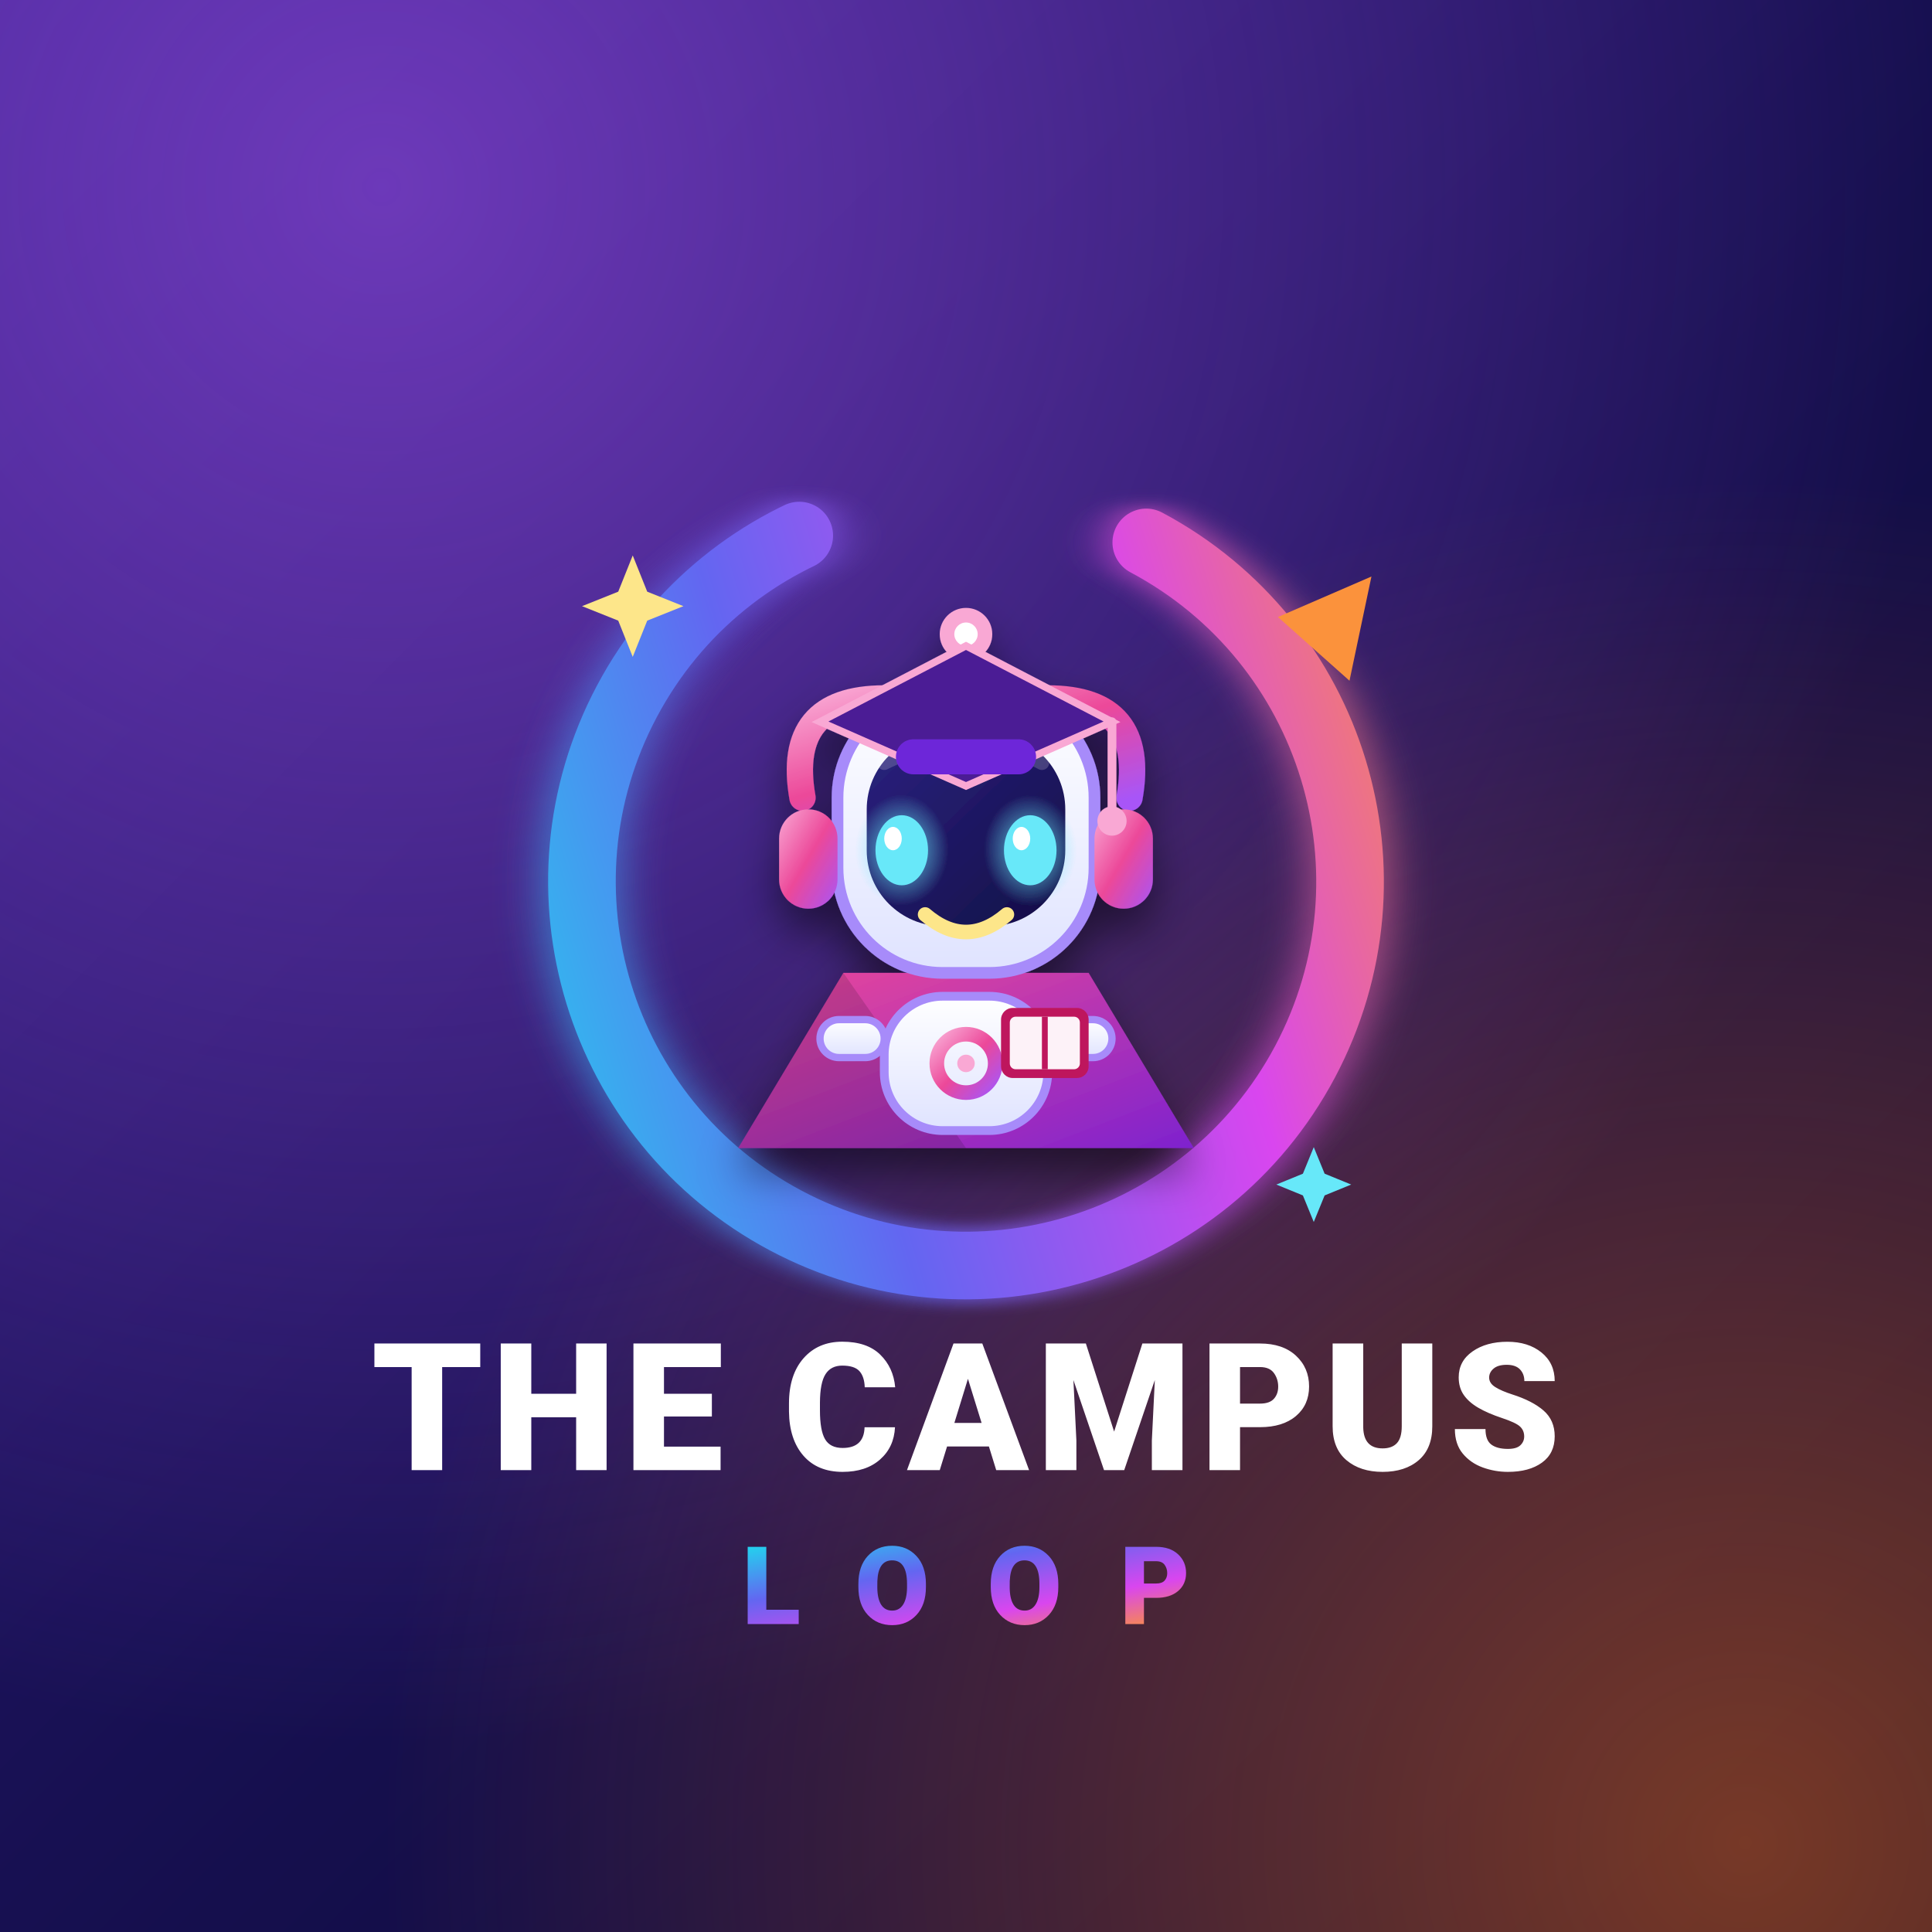
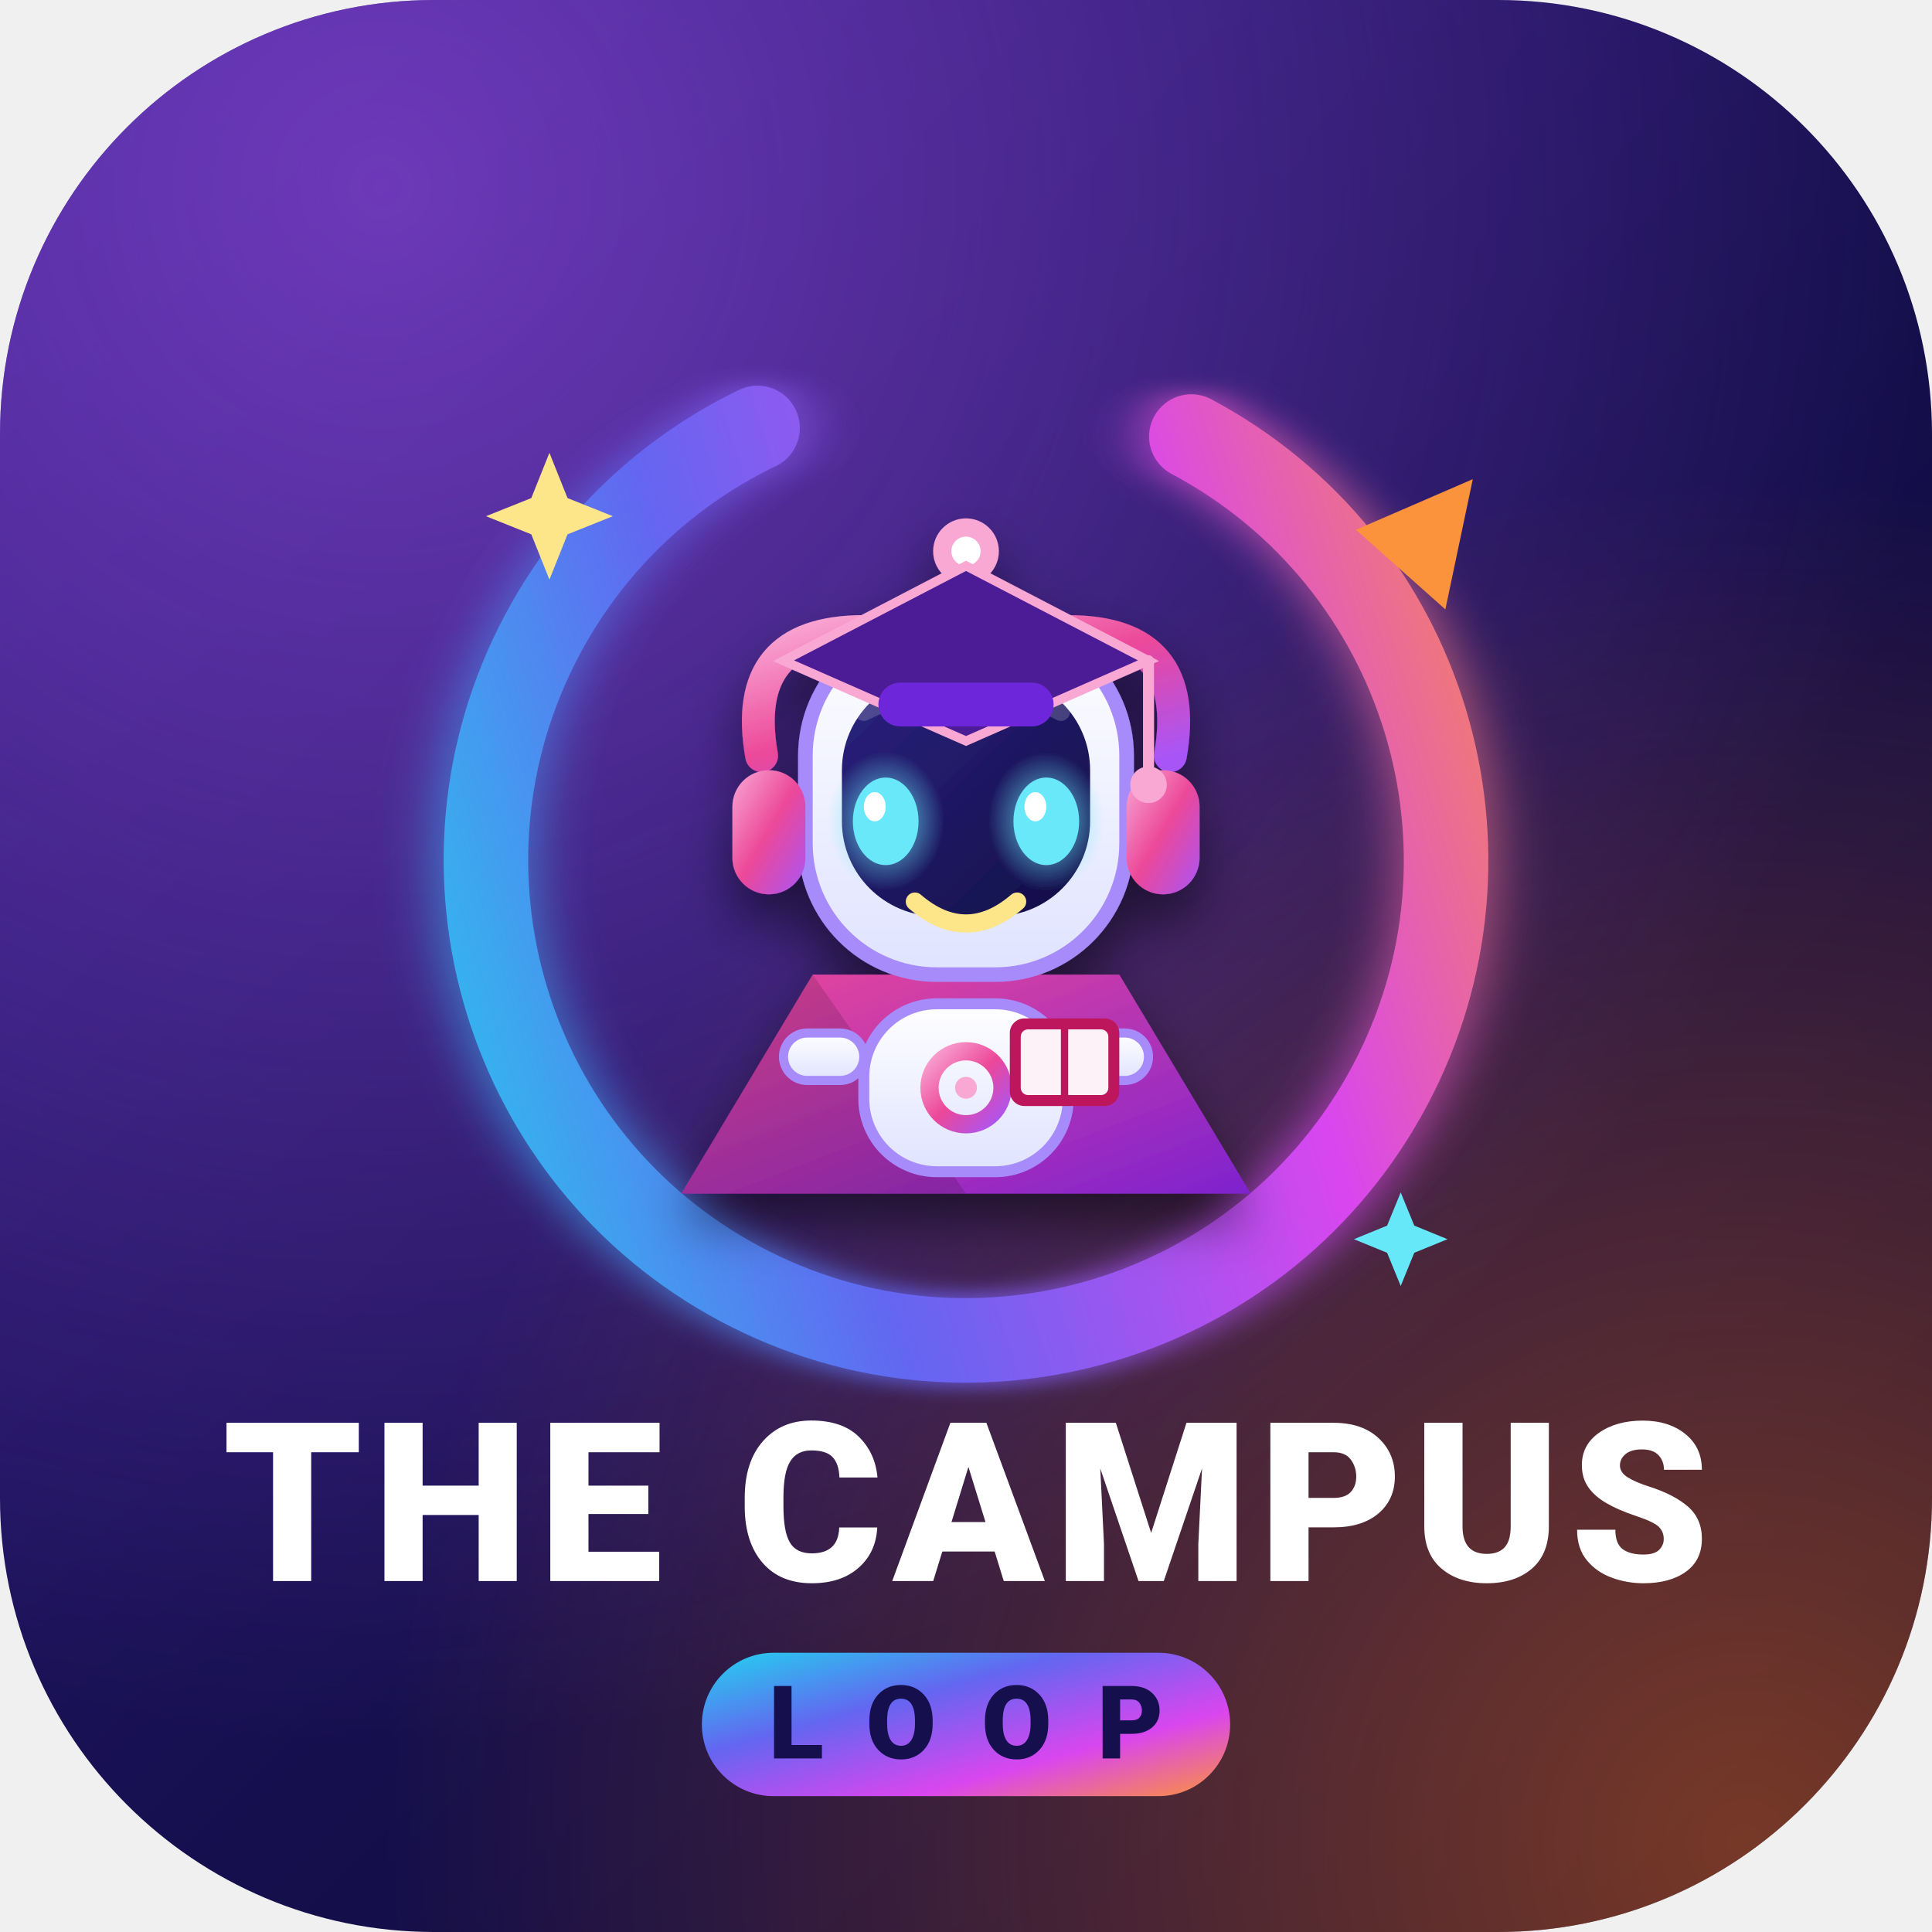
<svg xmlns="http://www.w3.org/2000/svg" viewBox="0 0 1024 1024" width="1024" height="1024">
  <defs>
    <linearGradient id="bg" x1="0" y1="0" x2="1" y2="1">
      <stop offset="0" stop-color="#2a1a7a" />
      <stop offset=".55" stop-color="#150f4d" />
      <stop offset="1" stop-color="#0b0830" />
    </linearGradient>
    <radialGradient id="glowA" cx=".2" cy=".1" r=".8">
      <stop offset="0" stop-color="#a855f7" stop-opacity=".55" />
      <stop offset="1" stop-color="#a855f7" stop-opacity="0" />
    </radialGradient>
    <radialGradient id="glowB" cx=".9" cy=".95" r=".7">
      <stop offset="0" stop-color="#f97316" stop-opacity=".45" />
      <stop offset="1" stop-color="#f97316" stop-opacity="0" />
    </radialGradient>
    <linearGradient id="ring" x1="0" y1="0" x2="1" y2="1">
      <stop offset="0" stop-color="#22d3ee" />
      <stop offset=".35" stop-color="#6366f1" />
      <stop offset=".7" stop-color="#d946ef" />
      <stop offset="1" stop-color="#fb923c" />
    </linearGradient>
    <linearGradient id="head" x1="0" y1="0" x2="0" y2="1">
      <stop offset="0" stop-color="#ffffff" />
      <stop offset="1" stop-color="#e0e7ff" />
    </linearGradient>
    <filter id="soft" x="-30%" y="-30%" width="160%" height="160%">
      <feGaussianBlur stdDeviation="14" />
    </filter>
    <filter id="drop" x="-30%" y="-30%" width="160%" height="160%">
      <feDropShadow dx="0" dy="14" stdDeviation="14" flood-color="#000" flood-opacity=".45" />
    </filter>
  </defs>
-   <rect width="1024" height="1024" rx="0" fill="url(#bg)" />
-   <rect width="1024" height="1024" rx="0" fill="url(#glowA)" />
-   <rect width="1024" height="1024" rx="0" fill="url(#glowB)" />
-   <g transform="translate(102.4 102.4) scale(.8)">
-     <g transform="translate(512 392) scale(.8) translate(-512 -440)">
-       <g id="mark">
-         <circle cx="512" cy="520" r="318" fill="none" stroke="url(#ring)" stroke-width="64" stroke-linecap="round" stroke-dasharray="1700 300" transform="rotate(-62 512 520)" filter="url(#soft)" opacity=".7" />
-         <circle cx="512" cy="520" r="318" fill="none" stroke="url(#ring)" stroke-width="56" stroke-linecap="round" stroke-dasharray="1700 300" transform="rotate(-62 512 520)" />
-         <path d="M770 306 L842 262 L836 350 Z" fill="#fb923c" transform="rotate(8 806 306)" />
-         <svg x="270" y="262" width="484" height="532" viewBox="0 0 200 220" overflow="visible">
-           <defs>
-             <linearGradient id="hhd3" x1="0" y1="0" x2="0" y2="1">
-               <stop offset="0" stop-color="#fff" />
-               <stop offset="1" stop-color="#dfe3ff" />
-             </linearGradient>
-             <linearGradient id="hvs3" x1="0" y1="0" x2="1" y2="1">
-               <stop offset="0" stop-color="#2b2380" />
-               <stop offset="1" stop-color="#120d45" />
-             </linearGradient>
-             <linearGradient id="hph3" x1="0" y1="0" x2="1" y2="1">
-               <stop offset="0" stop-color="#f9a8d4" />
-               <stop offset=".5" stop-color="#ec4899" />
-               <stop offset="1" stop-color="#a855f7" />
-             </linearGradient>
-             <linearGradient id="hcp3" x1="0" y1="0" x2="1" y2="1">
-               <stop offset="0" stop-color="#ec4899" />
-               <stop offset="1" stop-color="#7e22ce" />
-             </linearGradient>
-             <radialGradient id="hgl3" cx=".5" cy=".5" r=".5">
-               <stop offset="0" stop-color="#67e8f9" stop-opacity=".9" />
-               <stop offset="1" stop-color="#67e8f9" stop-opacity="0" />
-             </radialGradient>
-             <filter id="hsh3" x="-30%" y="-30%" width="160%" height="170%">
-               <feDropShadow dx="0" dy="8" stdDeviation="7" flood-color="#000" flood-opacity=".5" />
-             </filter>
-           </defs>
-           <g filter="url(#hsh3)">
-             <path d="M58 138 L22 198 L178 198 L142 138 Z" fill="url(#hcp3)" />
-             <path d="M58 138 L22 198 L100 198 Z" fill="#000" opacity=".14" />
-             <line x1="100" y1="26" x2="100" y2="42" stroke="#c4b5fd" stroke-width="5" stroke-linecap="round" />
-             <circle cx="100" cy="22" r="9" fill="#f9a8d4" />
-             <circle cx="100" cy="22" r="4" fill="#fff" />
-             <rect x="56" y="42" width="88" height="96" rx="36" fill="url(#hhd3)" stroke="#a78bfa" stroke-width="4" />
-             <rect x="66" y="56" width="68" height="66" rx="26" fill="url(#hvs3)" />
-             <path d="M72 66 q28 -14 54 0" fill="none" stroke="#fff" stroke-opacity=".18" stroke-width="5" stroke-linecap="round" />
-             <ellipse cx="78" cy="96" rx="16" ry="19" fill="url(#hgl3)" />
-             <ellipse cx="122" cy="96" rx="16" ry="19" fill="url(#hgl3)" />
-             <ellipse cx="78" cy="96" rx="9" ry="12" fill="#67e8f9" />
-             <ellipse cx="122" cy="96" rx="9" ry="12" fill="#67e8f9" />
-             <ellipse cx="75" cy="92" rx="3" ry="4" fill="#fff" />
-             <ellipse cx="119" cy="92" rx="3" ry="4" fill="#fff" />
-             <path d="M86 118 q14 12 28 0" fill="none" stroke="#fde68a" stroke-width="5" stroke-linecap="round" />
-             <rect x="72" y="146" width="56" height="46" rx="20" fill="url(#hhd3)" stroke="#a78bfa" stroke-width="3" />
-             <circle cx="100" cy="169" r="10" fill="none" stroke="url(#hph3)" stroke-width="5" />
-             <circle cx="100" cy="169" r="3" fill="#f9a8d4" />
-             <rect x="50" y="154" width="22" height="13" rx="6.5" fill="url(#hhd3)" stroke="#a78bfa" stroke-width="2.5" />
-             <rect x="128" y="154" width="22" height="13" rx="6.5" fill="url(#hhd3)" stroke="#a78bfa" stroke-width="2.5" />
-             <g transform="translate(112 150)">
-               <rect width="30" height="24" rx="4" fill="#be185d" />
-               <rect x="3" y="3" width="24" height="18" rx="2" fill="#fdf2f8" />
-               <path d="M15 3 v18" stroke="#be185d" stroke-width="2" />
-             </g>
-             <path d="M44 78 q-6 -34 28 -34 M156 78 q6 -34 -28 -34" fill="none" stroke="url(#hph3)" stroke-width="9" stroke-linecap="round" />
-             <rect x="36" y="82" width="20" height="34" rx="10" fill="url(#hph3)" />
-             <rect x="144" y="82" width="20" height="34" rx="10" fill="url(#hph3)" />
-             <path d="M50 52 L100 26 L150 52 L100 74 Z" fill="#4c1d95" stroke="#f9a8d4" stroke-width="2.5" />
-             <rect x="76" y="58" width="48" height="12" rx="6" fill="#6d28d9" />
-             <path d="M150 52 L150 82" stroke="#f9a8d4" stroke-width="3" stroke-linecap="round" />
-             <circle cx="150" cy="86" r="5" fill="#f9a8d4" />
+   <rect width="1024" height="1024" rx="230" fill="url(#bg)" />
+   <rect width="1024" height="1024" rx="230" fill="url(#glowA)" />
+   <rect width="1024" height="1024" rx="230" fill="url(#glowB)" />
+   <g transform="translate(512 392) scale(.8) translate(-512 -440)">
+     <g id="mark">
+       <circle cx="512" cy="520" r="318" fill="none" stroke="url(#ring)" stroke-width="64" stroke-linecap="round" stroke-dasharray="1700 300" transform="rotate(-62 512 520)" filter="url(#soft)" opacity=".7" />
+       <circle cx="512" cy="520" r="318" fill="none" stroke="url(#ring)" stroke-width="56" stroke-linecap="round" stroke-dasharray="1700 300" transform="rotate(-62 512 520)" />
+       <path d="M770 306 L842 262 L836 350 Z" fill="#fb923c" transform="rotate(8 806 306)" />
+       <svg x="270" y="262" width="484" height="532" viewBox="0 0 200 220" overflow="visible">
+         <defs>
+           <linearGradient id="hhd3" x1="0" y1="0" x2="0" y2="1">
+             <stop offset="0" stop-color="#fff" />
+             <stop offset="1" stop-color="#dfe3ff" />
+           </linearGradient>
+           <linearGradient id="hvs3" x1="0" y1="0" x2="1" y2="1">
+             <stop offset="0" stop-color="#2b2380" />
+             <stop offset="1" stop-color="#120d45" />
+           </linearGradient>
+           <linearGradient id="hph3" x1="0" y1="0" x2="1" y2="1">
+             <stop offset="0" stop-color="#f9a8d4" />
+             <stop offset=".5" stop-color="#ec4899" />
+             <stop offset="1" stop-color="#a855f7" />
+           </linearGradient>
+           <linearGradient id="hcp3" x1="0" y1="0" x2="1" y2="1">
+             <stop offset="0" stop-color="#ec4899" />
+             <stop offset="1" stop-color="#7e22ce" />
+           </linearGradient>
+           <radialGradient id="hgl3" cx=".5" cy=".5" r=".5">
+             <stop offset="0" stop-color="#67e8f9" stop-opacity=".9" />
+             <stop offset="1" stop-color="#67e8f9" stop-opacity="0" />
+           </radialGradient>
+           <filter id="hsh3" x="-30%" y="-30%" width="160%" height="170%">
+             <feDropShadow dx="0" dy="8" stdDeviation="7" flood-color="#000" flood-opacity=".5" />
+           </filter>
+         </defs>
+         <g filter="url(#hsh3)">
+           <path d="M58 138 L22 198 L178 198 L142 138 Z" fill="url(#hcp3)" />
+           <path d="M58 138 L22 198 L100 198 Z" fill="#000" opacity=".14" />
+           <line x1="100" y1="26" x2="100" y2="42" stroke="#c4b5fd" stroke-width="5" stroke-linecap="round" />
+           <circle cx="100" cy="22" r="9" fill="#f9a8d4" />
+           <circle cx="100" cy="22" r="4" fill="#fff" />
+           <rect x="56" y="42" width="88" height="96" rx="36" fill="url(#hhd3)" stroke="#a78bfa" stroke-width="4" />
+           <rect x="66" y="56" width="68" height="66" rx="26" fill="url(#hvs3)" />
+           <path d="M72 66 q28 -14 54 0" fill="none" stroke="#fff" stroke-opacity=".18" stroke-width="5" stroke-linecap="round" />
+           <ellipse cx="78" cy="96" rx="16" ry="19" fill="url(#hgl3)" />
+           <ellipse cx="122" cy="96" rx="16" ry="19" fill="url(#hgl3)" />
+           <ellipse cx="78" cy="96" rx="9" ry="12" fill="#67e8f9" />
+           <ellipse cx="122" cy="96" rx="9" ry="12" fill="#67e8f9" />
+           <ellipse cx="75" cy="92" rx="3" ry="4" fill="#fff" />
+           <ellipse cx="119" cy="92" rx="3" ry="4" fill="#fff" />
+           <path d="M86 118 q14 12 28 0" fill="none" stroke="#fde68a" stroke-width="5" stroke-linecap="round" />
+           <rect x="72" y="146" width="56" height="46" rx="20" fill="url(#hhd3)" stroke="#a78bfa" stroke-width="3" />
+           <circle cx="100" cy="169" r="10" fill="none" stroke="url(#hph3)" stroke-width="5" />
+           <circle cx="100" cy="169" r="3" fill="#f9a8d4" />
+           <rect x="50" y="154" width="22" height="13" rx="6.5" fill="url(#hhd3)" stroke="#a78bfa" stroke-width="2.5" />
+           <rect x="128" y="154" width="22" height="13" rx="6.5" fill="url(#hhd3)" stroke="#a78bfa" stroke-width="2.5" />
+           <g transform="translate(112 150)">
+             <rect width="30" height="24" rx="4" fill="#be185d" />
+             <rect x="3" y="3" width="24" height="18" rx="2" fill="#fdf2f8" />
+             <path d="M15 3 v18" stroke="#be185d" stroke-width="2" />
          </g>
-         </svg>
-         <path d="M236 250 l12 30 30 12 -30 12 -12 30 -12 -30 -30 -12 30 -12z" fill="#fde68a" />
-         <path d="M800 740 l9 22 22 9 -22 9 -9 22 -9 -22 -22 -9 22 -9z" fill="#67e8f9" />
-       </g>
-     </g>
-     <g font-family="'Segoe UI',Roboto,'Helvetica Neue',Arial,sans-serif" text-anchor="middle" font-weight="900">
-       <text x="512" y="846" font-size="118" letter-spacing="5" fill="#ffffff">THE CAMPUS</text>
-       <text x="512" y="948" font-size="72" letter-spacing="38" fill="url(#ring)">LOOP</text>
+           <path d="M44 78 q-6 -34 28 -34 M156 78 q6 -34 -28 -34" fill="none" stroke="url(#hph3)" stroke-width="9" stroke-linecap="round" />
+           <rect x="36" y="82" width="20" height="34" rx="10" fill="url(#hph3)" />
+           <rect x="144" y="82" width="20" height="34" rx="10" fill="url(#hph3)" />
+           <path d="M50 52 L100 26 L150 52 L100 74 Z" fill="#4c1d95" stroke="#f9a8d4" stroke-width="2.5" />
+           <rect x="76" y="58" width="48" height="12" rx="6" fill="#6d28d9" />
+           <path d="M150 52 L150 82" stroke="#f9a8d4" stroke-width="3" stroke-linecap="round" />
+           <circle cx="150" cy="86" r="5" fill="#f9a8d4" />
+         </g>
+       </svg>
+       <path d="M236 250 l12 30 30 12 -30 12 -12 30 -12 -30 -30 -12 30 -12z" fill="#fde68a" />
+       <path d="M800 740 l9 22 22 9 -22 9 -9 22 -9 -22 -22 -9 22 -9z" fill="#67e8f9" />
    </g>
  </g>
+   <g font-family="'Segoe UI',Roboto,'Helvetica Neue',Arial,sans-serif" text-anchor="middle" font-weight="900">
+     <text x="512" y="838" font-size="118" letter-spacing="5" fill="#ffffff">THE CAMPUS</text>
+     <rect x="372" y="876" width="280" height="76" rx="38" fill="url(#ring)" />
+     <text x="512" y="932" font-size="54" letter-spacing="24" fill="#150f4d">LOOP</text>
+   </g>
</svg>
